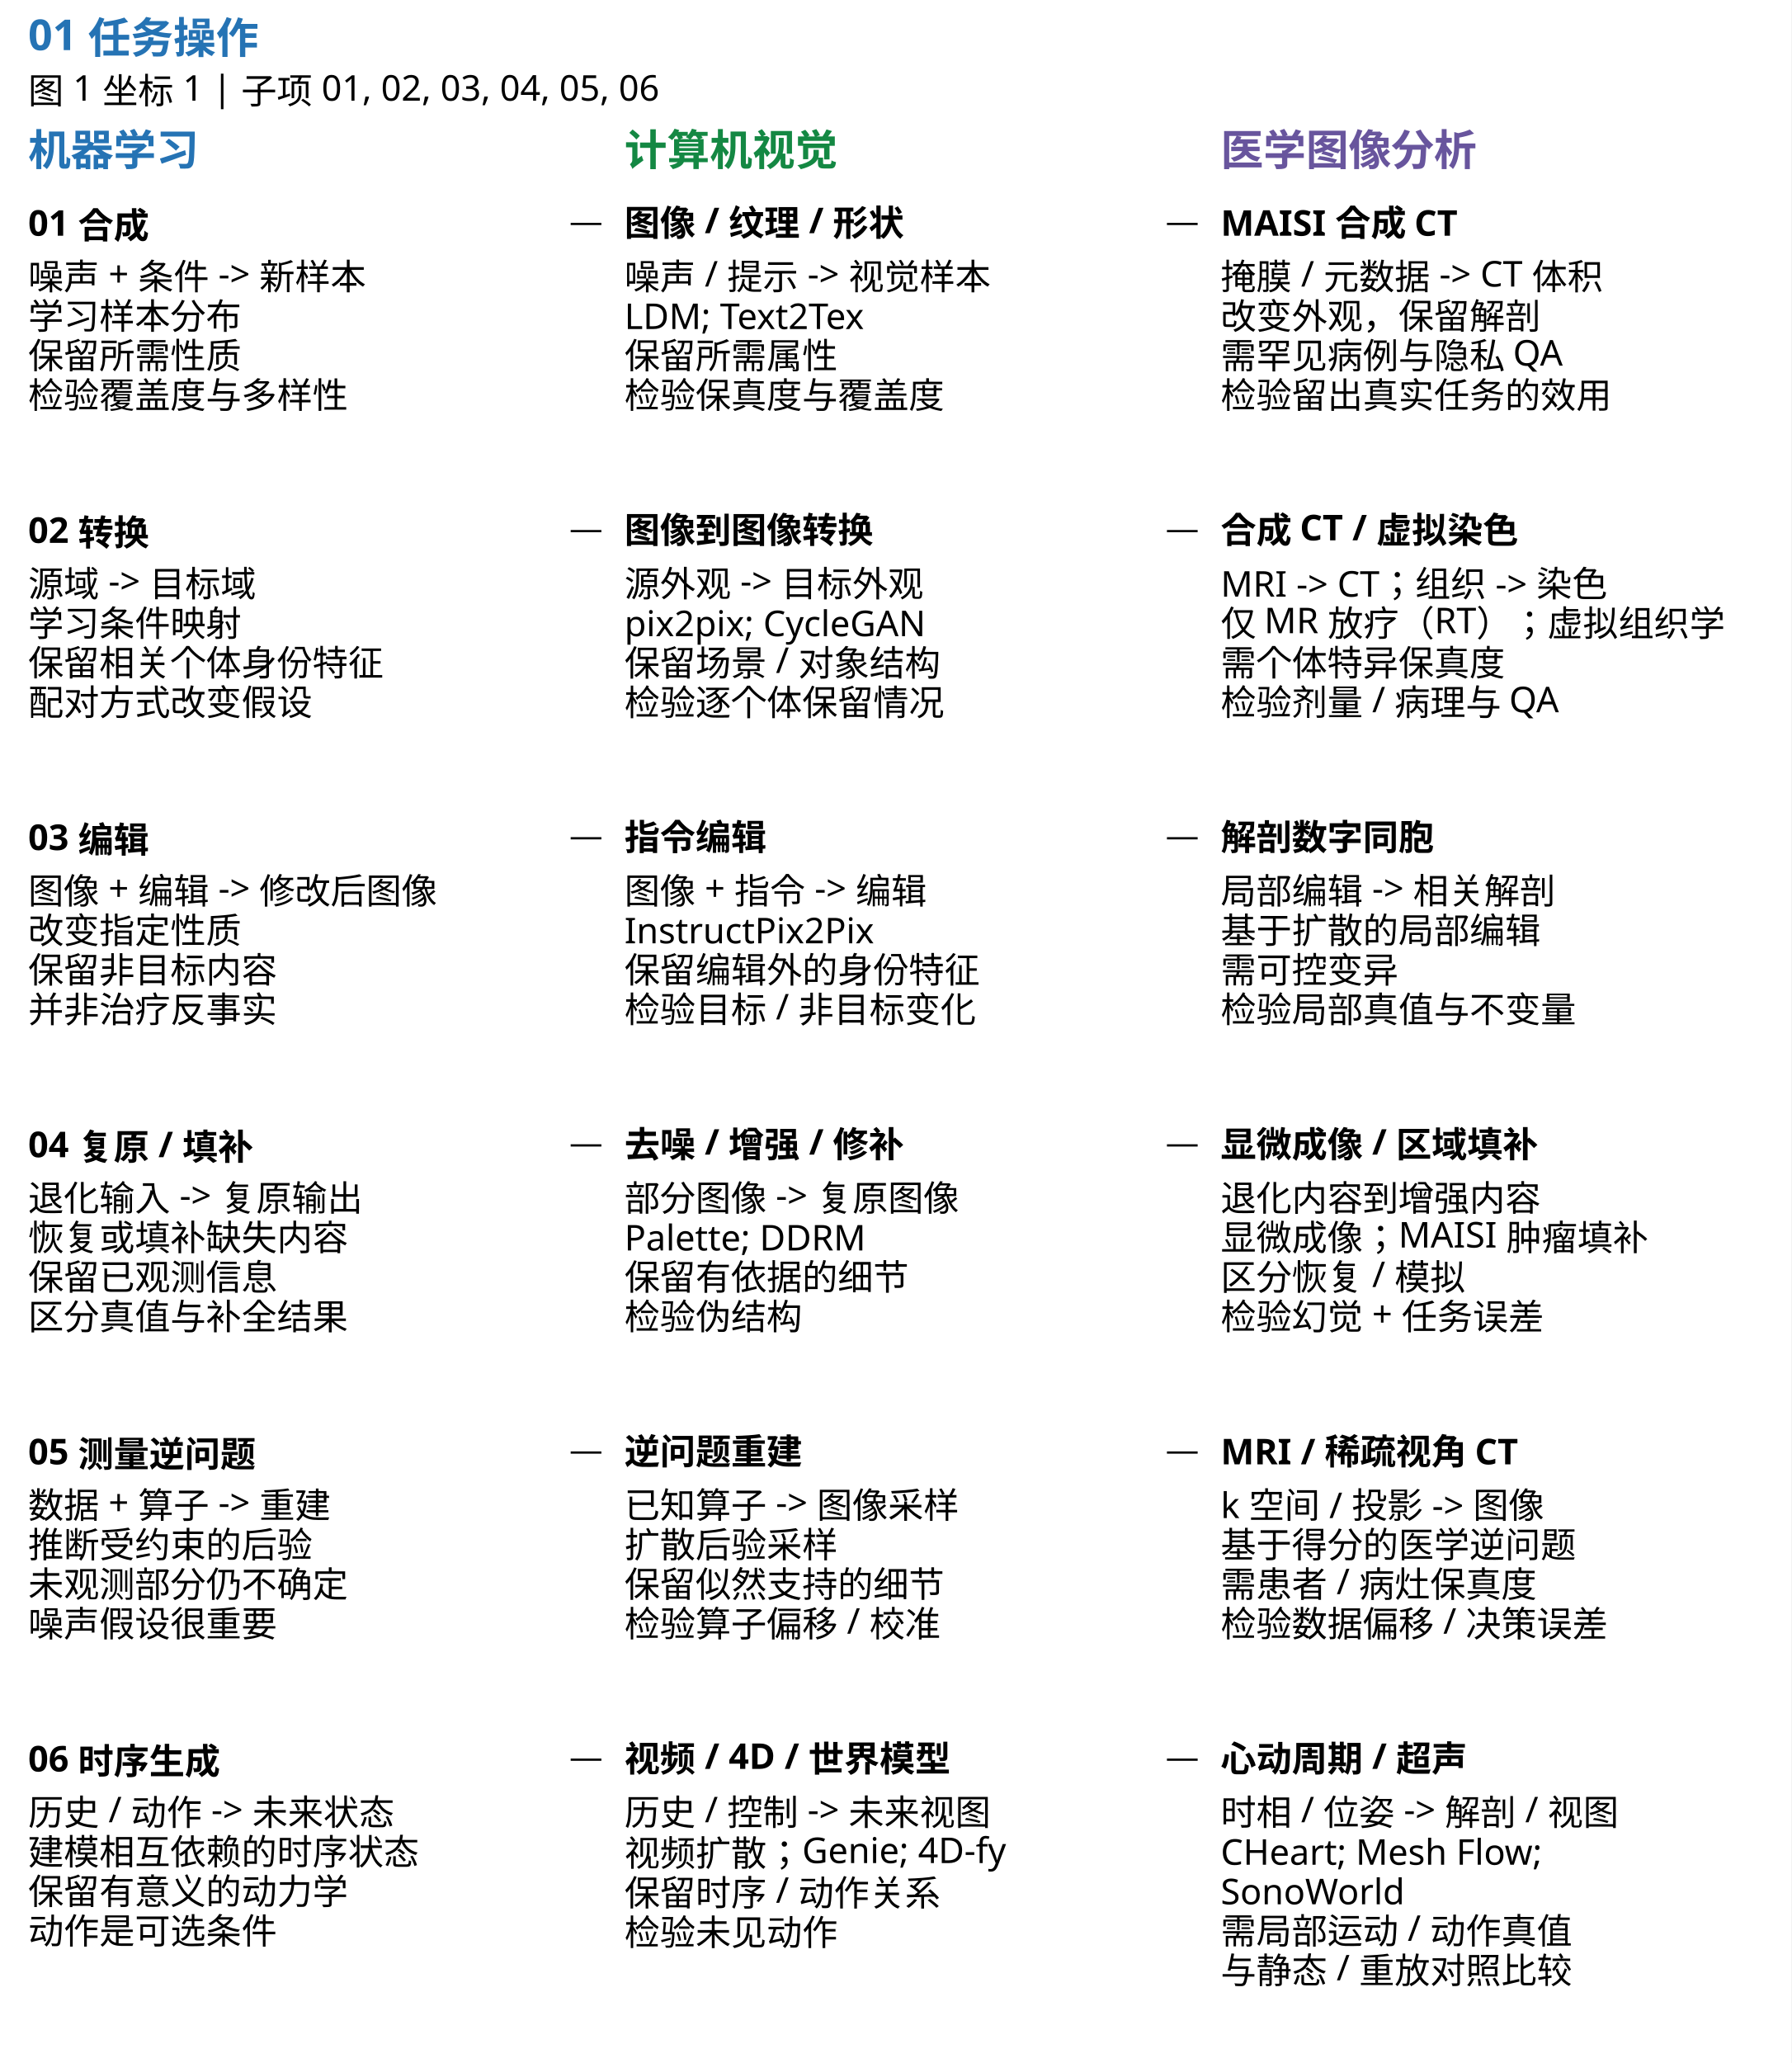
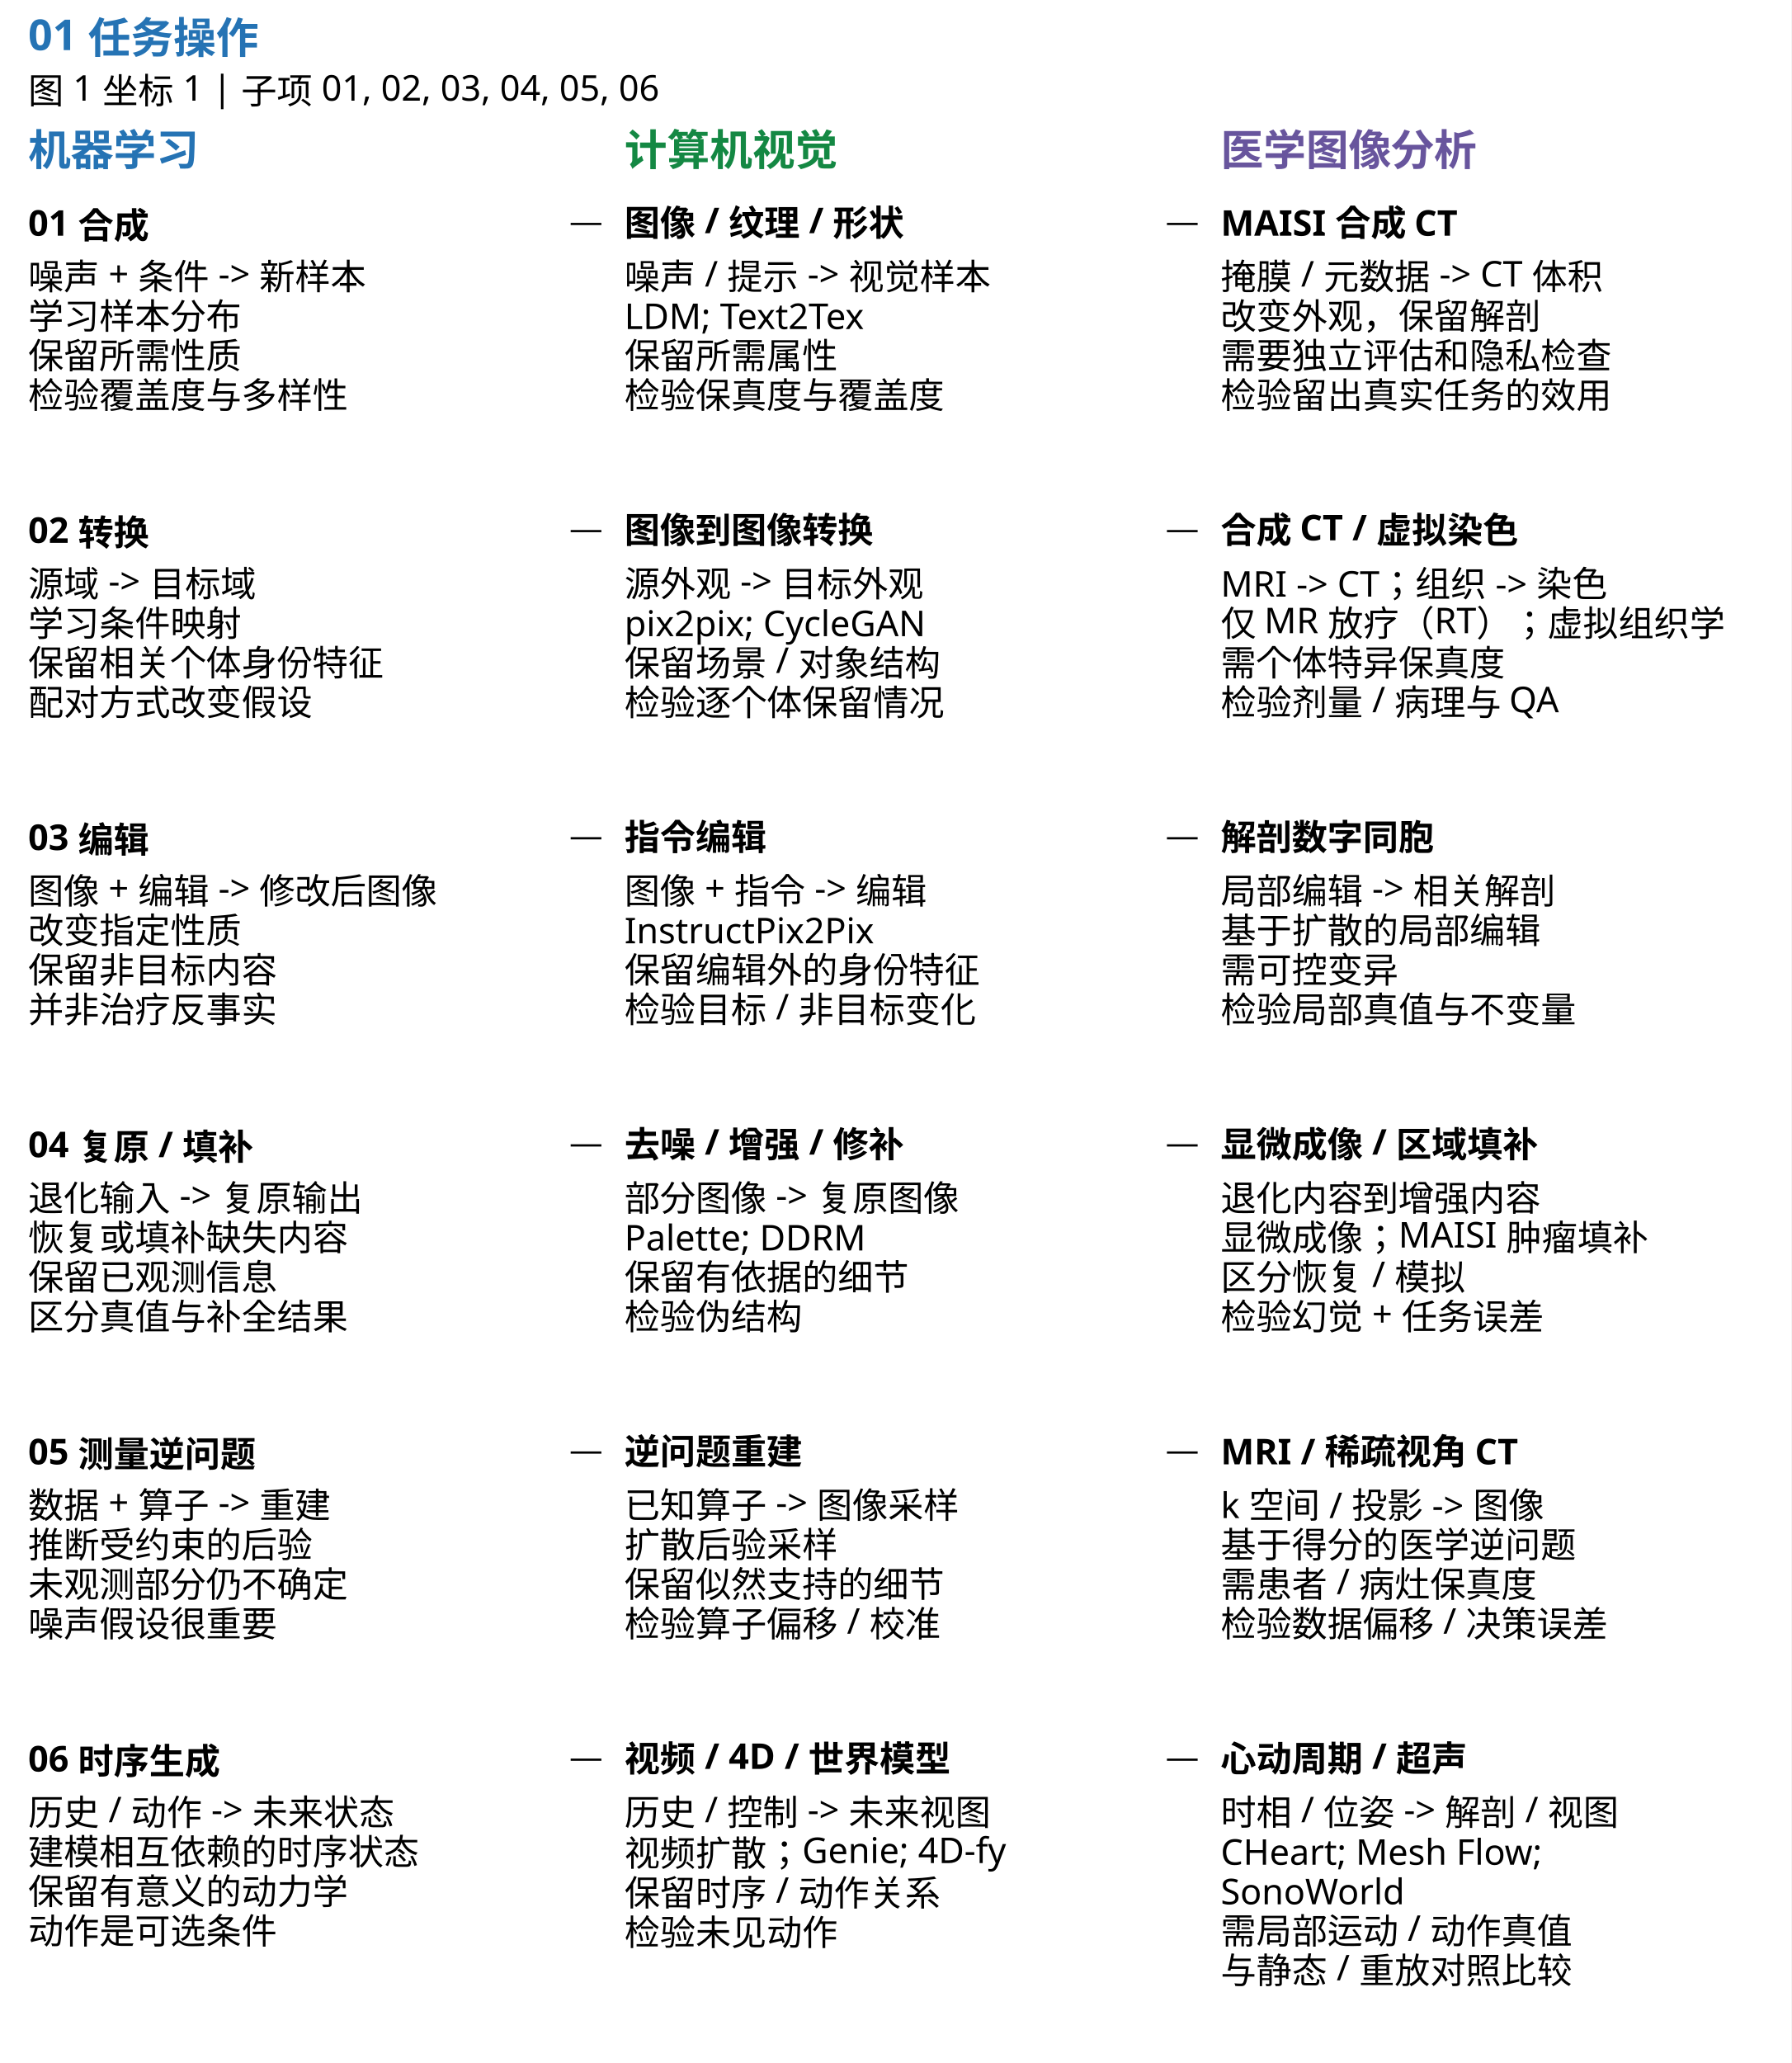
<svg xmlns="http://www.w3.org/2000/svg" width="1008pt" height="1160.64pt" viewBox="0 0 1008 1160.64" version="1.1" data-language="zh" lang="zh-CN">
  <defs>
    <style type="text/css">*{stroke-linejoin: round; stroke-linecap: butt}</style>
  </defs>
  <g id="figure_1">
    <g id="patch_1">
      <path d="M 0 1160.64  L 1008 1160.64  L 1008 0  L 0 0  z " style="fill: #ffffff" />
    </g>
    <g id="axes_1">
      <g id="line2d_1">
-         <path d="M 321.12 126  L 338.4 126  " clip-path="url(#p46878be4e1)" style="fill: none; stroke: #000000; stroke-width: 1.25" />
+         <path d="M 321.12 126  L 338.4 126  " clip-path="url(#p1c29da010d)" style="fill: none; stroke: #000000; stroke-width: 1.25" />
      </g>
      <g id="line2d_2">
-         <path d="M 656.64 126  L 673.92 126  " clip-path="url(#p46878be4e1)" style="fill: none; stroke: #000000; stroke-width: 1.25" />
+         <path d="M 656.64 126  L 673.92 126  " clip-path="url(#p1c29da010d)" style="fill: none; stroke: #000000; stroke-width: 1.25" />
      </g>
      <g id="line2d_3">
-         <path d="M 321.12 298.8  L 338.4 298.8  " clip-path="url(#p46878be4e1)" style="fill: none; stroke: #000000; stroke-width: 1.25" />
+         <path d="M 321.12 298.8  L 338.4 298.8  " clip-path="url(#p1c29da010d)" style="fill: none; stroke: #000000; stroke-width: 1.25" />
      </g>
      <g id="line2d_4">
-         <path d="M 656.64 298.8  L 673.92 298.8  " clip-path="url(#p46878be4e1)" style="fill: none; stroke: #000000; stroke-width: 1.25" />
+         <path d="M 656.64 298.8  L 673.92 298.8  " clip-path="url(#p1c29da010d)" style="fill: none; stroke: #000000; stroke-width: 1.25" />
      </g>
      <g id="line2d_5">
-         <path d="M 321.12 471.6  L 338.4 471.6  " clip-path="url(#p46878be4e1)" style="fill: none; stroke: #000000; stroke-width: 1.25" />
+         <path d="M 321.12 471.6  L 338.4 471.6  " clip-path="url(#p1c29da010d)" style="fill: none; stroke: #000000; stroke-width: 1.25" />
      </g>
      <g id="line2d_6">
-         <path d="M 656.64 471.6  L 673.92 471.6  " clip-path="url(#p46878be4e1)" style="fill: none; stroke: #000000; stroke-width: 1.25" />
+         <path d="M 656.64 471.6  L 673.92 471.6  " clip-path="url(#p1c29da010d)" style="fill: none; stroke: #000000; stroke-width: 1.25" />
      </g>
      <g id="line2d_7">
-         <path d="M 321.12 644.4  L 338.4 644.4  " clip-path="url(#p46878be4e1)" style="fill: none; stroke: #000000; stroke-width: 1.25" />
+         <path d="M 321.12 644.4  L 338.4 644.4  " clip-path="url(#p1c29da010d)" style="fill: none; stroke: #000000; stroke-width: 1.25" />
      </g>
      <g id="line2d_8">
-         <path d="M 656.64 644.4  L 673.92 644.4  " clip-path="url(#p46878be4e1)" style="fill: none; stroke: #000000; stroke-width: 1.25" />
+         <path d="M 656.64 644.4  L 673.92 644.4  " clip-path="url(#p1c29da010d)" style="fill: none; stroke: #000000; stroke-width: 1.25" />
      </g>
      <g id="line2d_9">
-         <path d="M 321.12 817.2  L 338.4 817.2  " clip-path="url(#p46878be4e1)" style="fill: none; stroke: #000000; stroke-width: 1.25" />
+         <path d="M 321.12 817.2  L 338.4 817.2  " clip-path="url(#p1c29da010d)" style="fill: none; stroke: #000000; stroke-width: 1.25" />
      </g>
      <g id="line2d_10">
-         <path d="M 656.64 817.2  L 673.92 817.2  " clip-path="url(#p46878be4e1)" style="fill: none; stroke: #000000; stroke-width: 1.25" />
+         <path d="M 656.64 817.2  L 673.92 817.2  " clip-path="url(#p1c29da010d)" style="fill: none; stroke: #000000; stroke-width: 1.25" />
      </g>
      <g id="line2d_11">
-         <path d="M 321.12 990  L 338.4 990  " clip-path="url(#p46878be4e1)" style="fill: none; stroke: #000000; stroke-width: 1.25" />
+         <path d="M 321.12 990  L 338.4 990  " clip-path="url(#p1c29da010d)" style="fill: none; stroke: #000000; stroke-width: 1.25" />
      </g>
      <g id="line2d_12">
-         <path d="M 656.64 990  L 673.92 990  " clip-path="url(#p46878be4e1)" style="fill: none; stroke: #000000; stroke-width: 1.25" />
+         <path d="M 656.64 990  L 673.92 990  " clip-path="url(#p1c29da010d)" style="fill: none; stroke: #000000; stroke-width: 1.25" />
      </g>
      <g id="text_1">
        <text style="font-weight: 700; font-size: 24px; font-family: 'Microsoft YaHei'; text-anchor: start; fill: #2573b4" x="15.84" y="28.209" transform="rotate(-0 15.84 28.20938)">01  任务操作</text>
      </g>
      <g id="text_2">
        <text style="font-size: 20px; font-family: 'Microsoft YaHei'; text-anchor: start" x="15.84" y="58.293" transform="rotate(-0 15.84 58.29281)">图 1 坐标 1 | 子项 01, 02, 03, 04, 05, 06</text>
      </g>
      <g id="text_3">
        <text style="font-weight: 700; font-size: 24px; font-family: 'Microsoft YaHei'; text-anchor: start; fill: #2573b4" x="15.84" y="93.009" transform="rotate(-0 15.84 93.00938)">机器学习</text>
      </g>
      <g id="text_4">
        <text style="font-weight: 700; font-size: 24px; font-family: 'Microsoft YaHei'; text-anchor: start; fill: #148843" x="351.36" y="93.009" transform="rotate(-0 351.36 93.00938)">计算机视觉</text>
      </g>
      <g id="text_5">
        <text style="font-weight: 700; font-size: 24px; font-family: 'Microsoft YaHei'; text-anchor: start; fill: #68559d" x="686.88" y="93.009" transform="rotate(-0 686.88 93.00938)">医学图像分析</text>
      </g>
      <g id="text_6">
        <text style="font-weight: 700; font-size: 20px; font-family: 'Microsoft YaHei'; text-anchor: start" x="15.84" y="132.627" transform="rotate(-0 15.84 132.6275)">01 合成</text>
      </g>
      <g id="text_7">
        <text style="font-size: 20px; font-family: 'Microsoft YaHei'" transform="translate(15.84 162.8675)">噪声 + 条件 -&gt; 新样本</text>
        <text style="font-size: 20px; font-family: 'Microsoft YaHei'" transform="translate(15.84 185.1059)">学习样本分布</text>
        <text style="font-size: 20px; font-family: 'Microsoft YaHei'" transform="translate(15.84 207.3442)">保留所需性质</text>
        <text style="font-size: 20px; font-family: 'Microsoft YaHei'" transform="translate(15.84 229.5826)">检验覆盖度与多样性</text>
      </g>
      <g id="text_8">
        <text style="font-weight: 700; font-size: 20px; font-family: 'Microsoft YaHei'; text-anchor: start" x="351.36" y="132.627" transform="rotate(-0 351.36 132.6275)">图像 / 纹理 / 形状</text>
      </g>
      <g id="text_9">
        <text style="font-size: 20px; font-family: 'Microsoft YaHei'" transform="translate(351.36 162.8675)">噪声 / 提示 -&gt; 视觉样本</text>
        <text style="font-size: 20px; font-family: 'Microsoft YaHei'" transform="translate(351.36 185.1059)">LDM; Text2Tex</text>
        <text style="font-size: 20px; font-family: 'Microsoft YaHei'" transform="translate(351.36 207.3442)">保留所需属性</text>
        <text style="font-size: 20px; font-family: 'Microsoft YaHei'" transform="translate(351.36 229.5826)">检验保真度与覆盖度</text>
      </g>
      <g id="text_10">
        <text style="font-weight: 700; font-size: 20px; font-family: 'Microsoft YaHei'; text-anchor: start" x="686.88" y="132.627" transform="rotate(-0 686.88 132.6275)">MAISI 合成 CT</text>
      </g>
      <g id="text_11">
        <text style="font-size: 20px; font-family: 'Microsoft YaHei'" transform="translate(686.88 162.8675)">掩膜 / 元数据 -&gt; CT 体积</text>
        <text style="font-size: 20px; font-family: 'Microsoft YaHei'" transform="translate(686.88 185.1059)">改变外观，保留解剖</text>
-         <text style="font-size: 20px; font-family: 'Microsoft YaHei'" transform="translate(686.88 207.3442)">需罕见病例与隐私 QA</text>
+         <text style="font-size: 20px; font-family: 'Microsoft YaHei'" transform="translate(686.88 207.3442)">需要独立评估和隐私检查</text>
        <text style="font-size: 20px; font-family: 'Microsoft YaHei'" transform="translate(686.88 229.5826)">检验留出真实任务的效用</text>
      </g>
      <g id="text_12">
        <text style="font-weight: 700; font-size: 20px; font-family: 'Microsoft YaHei'; text-anchor: start" x="15.84" y="305.428" transform="rotate(-0 15.84 305.4275)">02 转换</text>
      </g>
      <g id="text_13">
        <text style="font-size: 20px; font-family: 'Microsoft YaHei'" transform="translate(15.84 335.6675)">源域 -&gt; 目标域</text>
        <text style="font-size: 20px; font-family: 'Microsoft YaHei'" transform="translate(15.84 357.9059)">学习条件映射</text>
        <text style="font-size: 20px; font-family: 'Microsoft YaHei'" transform="translate(15.84 380.1442)">保留相关个体身份特征</text>
        <text style="font-size: 20px; font-family: 'Microsoft YaHei'" transform="translate(15.84 402.3826)">配对方式改变假设</text>
      </g>
      <g id="text_14">
        <text style="font-weight: 700; font-size: 20px; font-family: 'Microsoft YaHei'; text-anchor: start" x="351.36" y="305.428" transform="rotate(-0 351.36 305.4275)">图像到图像转换</text>
      </g>
      <g id="text_15">
        <text style="font-size: 20px; font-family: 'Microsoft YaHei'" transform="translate(351.36 335.6675)">源外观 -&gt; 目标外观</text>
        <text style="font-size: 20px; font-family: 'Microsoft YaHei'" transform="translate(351.36 357.9059)">pix2pix; CycleGAN</text>
        <text style="font-size: 20px; font-family: 'Microsoft YaHei'" transform="translate(351.36 380.2599)">保留场景 / 对象结构</text>
        <text style="font-size: 20px; font-family: 'Microsoft YaHei'" transform="translate(351.36 402.4982)">检验逐个体保留情况</text>
      </g>
      <g id="text_16">
        <text style="font-weight: 700; font-size: 20px; font-family: 'Microsoft YaHei'; text-anchor: start" x="686.88" y="305.428" transform="rotate(-0 686.88 305.4275)">合成 CT / 虚拟染色</text>
      </g>
      <g id="text_17">
        <text style="font-size: 20px; font-family: 'Microsoft YaHei'" transform="translate(686.88 335.6675)">MRI -&gt; CT；组织 -&gt; 染色</text>
        <text style="font-size: 20px; font-family: 'Microsoft YaHei'" transform="translate(686.88 357.9059)">仅 MR 放疗（RT）；虚拟组织学</text>
        <text style="font-size: 20px; font-family: 'Microsoft YaHei'" transform="translate(686.88 380.1442)">需个体特异保真度</text>
        <text style="font-size: 20px; font-family: 'Microsoft YaHei'" transform="translate(686.88 402.3826)">检验剂量 / 病理与 QA</text>
      </g>
      <g id="text_18">
        <text style="font-weight: 700; font-size: 20px; font-family: 'Microsoft YaHei'; text-anchor: start" x="15.84" y="478.228" transform="rotate(-0 15.84 478.2275)">03 编辑</text>
      </g>
      <g id="text_19">
        <text style="font-size: 20px; font-family: 'Microsoft YaHei'" transform="translate(15.84 508.4675)">图像 + 编辑 -&gt; 修改后图像</text>
        <text style="font-size: 20px; font-family: 'Microsoft YaHei'" transform="translate(15.84 530.7059)">改变指定性质</text>
        <text style="font-size: 20px; font-family: 'Microsoft YaHei'" transform="translate(15.84 552.9443)">保留非目标内容</text>
        <text style="font-size: 20px; font-family: 'Microsoft YaHei'" transform="translate(15.84 575.1826)">并非治疗反事实</text>
      </g>
      <g id="text_20">
        <text style="font-weight: 700; font-size: 20px; font-family: 'Microsoft YaHei'; text-anchor: start" x="351.36" y="478.228" transform="rotate(-0 351.36 478.2275)">指令编辑</text>
      </g>
      <g id="text_21">
        <text style="font-size: 20px; font-family: 'Microsoft YaHei'" transform="translate(351.36 508.4675)">图像 + 指令 -&gt; 编辑</text>
        <text style="font-size: 20px; font-family: 'Microsoft YaHei'" transform="translate(351.36 530.7059)">InstructPix2Pix</text>
        <text style="font-size: 20px; font-family: 'Microsoft YaHei'" transform="translate(351.36 552.9443)">保留编辑外的身份特征</text>
        <text style="font-size: 20px; font-family: 'Microsoft YaHei'" transform="translate(351.36 575.1826)">检验目标 / 非目标变化</text>
      </g>
      <g id="text_22">
        <text style="font-weight: 700; font-size: 20px; font-family: 'Microsoft YaHei'; text-anchor: start" x="686.88" y="478.228" transform="rotate(-0 686.88 478.2275)">解剖数字同胞</text>
      </g>
      <g id="text_23">
        <text style="font-size: 20px; font-family: 'Microsoft YaHei'" transform="translate(686.88 508.4675)">局部编辑 -&gt; 相关解剖</text>
        <text style="font-size: 20px; font-family: 'Microsoft YaHei'" transform="translate(686.88 530.7059)">基于扩散的局部编辑</text>
        <text style="font-size: 20px; font-family: 'Microsoft YaHei'" transform="translate(686.88 552.9443)">需可控变异</text>
        <text style="font-size: 20px; font-family: 'Microsoft YaHei'" transform="translate(686.88 575.1826)">检验局部真值与不变量</text>
      </g>
      <g id="text_24">
        <text style="font-weight: 700; font-size: 20px; font-family: 'Microsoft YaHei'; text-anchor: start" x="15.84" y="651.028" transform="rotate(-0 15.84 651.0275)">04 复原 / 填补</text>
      </g>
      <g id="text_25">
        <text style="font-size: 20px; font-family: 'Microsoft YaHei'" transform="translate(15.84 681.2675)">退化输入 -&gt; 复原输出</text>
        <text style="font-size: 20px; font-family: 'Microsoft YaHei'" transform="translate(15.84 703.5059)">恢复或填补缺失内容</text>
        <text style="font-size: 20px; font-family: 'Microsoft YaHei'" transform="translate(15.84 725.7442)">保留已观测信息</text>
        <text style="font-size: 20px; font-family: 'Microsoft YaHei'" transform="translate(15.84 747.9826)">区分真值与补全结果</text>
      </g>
      <g id="text_26">
        <text style="font-weight: 700; font-size: 20px; font-family: 'Microsoft YaHei'; text-anchor: start" x="351.36" y="651.028" transform="rotate(-0 351.36 651.0275)">去噪 / 增强 / 修补</text>
      </g>
      <g id="text_27">
        <text style="font-size: 20px; font-family: 'Microsoft YaHei'" transform="translate(351.36 681.2675)">部分图像 -&gt; 复原图像</text>
        <text style="font-size: 20px; font-family: 'Microsoft YaHei'" transform="translate(351.36 703.5059)">Palette; DDRM</text>
        <text style="font-size: 20px; font-family: 'Microsoft YaHei'" transform="translate(351.36 725.7442)">保留有依据的细节</text>
        <text style="font-size: 20px; font-family: 'Microsoft YaHei'" transform="translate(351.36 747.9826)">检验伪结构</text>
      </g>
      <g id="text_28">
        <text style="font-weight: 700; font-size: 20px; font-family: 'Microsoft YaHei'; text-anchor: start" x="686.88" y="651.028" transform="rotate(-0 686.88 651.0275)">显微成像 / 区域填补</text>
      </g>
      <g id="text_29">
        <text style="font-size: 20px; font-family: 'Microsoft YaHei'" transform="translate(686.88 681.2675)">退化内容到增强内容</text>
        <text style="font-size: 20px; font-family: 'Microsoft YaHei'" transform="translate(686.88 703.5059)">显微成像；MAISI 肿瘤填补</text>
        <text style="font-size: 20px; font-family: 'Microsoft YaHei'" transform="translate(686.88 725.7442)">区分恢复 / 模拟</text>
        <text style="font-size: 20px; font-family: 'Microsoft YaHei'" transform="translate(686.88 747.9826)">检验幻觉 + 任务误差</text>
      </g>
      <g id="text_30">
        <text style="font-weight: 700; font-size: 20px; font-family: 'Microsoft YaHei'; text-anchor: start" x="15.84" y="823.827" transform="rotate(-0 15.84 823.8275)">05 测量逆问题</text>
      </g>
      <g id="text_31">
        <text style="font-size: 20px; font-family: 'Microsoft YaHei'" transform="translate(15.84 854.0675)">数据 + 算子 -&gt; 重建</text>
        <text style="font-size: 20px; font-family: 'Microsoft YaHei'" transform="translate(15.84 876.3059)">推断受约束的后验</text>
        <text style="font-size: 20px; font-family: 'Microsoft YaHei'" transform="translate(15.84 898.5443)">未观测部分仍不确定</text>
        <text style="font-size: 20px; font-family: 'Microsoft YaHei'" transform="translate(15.84 920.7826)">噪声假设很重要</text>
      </g>
      <g id="text_32">
        <text style="font-weight: 700; font-size: 20px; font-family: 'Microsoft YaHei'; text-anchor: start" x="351.36" y="823.827" transform="rotate(-0 351.36 823.8275)">逆问题重建</text>
      </g>
      <g id="text_33">
        <text style="font-size: 20px; font-family: 'Microsoft YaHei'" transform="translate(351.36 854.0675)">已知算子 -&gt; 图像采样</text>
        <text style="font-size: 20px; font-family: 'Microsoft YaHei'" transform="translate(351.36 876.3059)">扩散后验采样</text>
        <text style="font-size: 20px; font-family: 'Microsoft YaHei'" transform="translate(351.36 898.5443)">保留似然支持的细节</text>
        <text style="font-size: 20px; font-family: 'Microsoft YaHei'" transform="translate(351.36 920.7826)">检验算子偏移 / 校准</text>
      </g>
      <g id="text_34">
        <text style="font-weight: 700; font-size: 20px; font-family: 'Microsoft YaHei'; text-anchor: start" x="686.88" y="823.827" transform="rotate(-0 686.88 823.8275)">MRI / 稀疏视角 CT</text>
      </g>
      <g id="text_35">
        <text style="font-size: 20px; font-family: 'Microsoft YaHei'" transform="translate(686.88 854.0675)">k 空间 / 投影 -&gt; 图像</text>
        <text style="font-size: 20px; font-family: 'Microsoft YaHei'" transform="translate(686.88 876.3059)">基于得分的医学逆问题</text>
        <text style="font-size: 20px; font-family: 'Microsoft YaHei'" transform="translate(686.88 898.5443)">需患者 / 病灶保真度</text>
        <text style="font-size: 20px; font-family: 'Microsoft YaHei'" transform="translate(686.88 920.7826)">检验数据偏移 / 决策误差</text>
      </g>
      <g id="text_36">
        <text style="font-weight: 700; font-size: 20px; font-family: 'Microsoft YaHei'; text-anchor: start" x="15.84" y="996.628" transform="rotate(-0 15.84 996.6275)">06 时序生成</text>
      </g>
      <g id="text_37">
        <text style="font-size: 20px; font-family: 'Microsoft YaHei'" transform="translate(15.84 1026.868)">历史 / 动作 -&gt; 未来状态</text>
        <text style="font-size: 20px; font-family: 'Microsoft YaHei'" transform="translate(15.84 1049.106)">建模相互依赖的时序状态</text>
        <text style="font-size: 20px; font-family: 'Microsoft YaHei'" transform="translate(15.84 1071.344)">保留有意义的动力学</text>
        <text style="font-size: 20px; font-family: 'Microsoft YaHei'" transform="translate(15.84 1093.583)">动作是可选条件</text>
      </g>
      <g id="text_38">
        <text style="font-weight: 700; font-size: 20px; font-family: 'Microsoft YaHei'; text-anchor: start" x="351.36" y="996.628" transform="rotate(-0 351.36 996.6275)">视频 / 4D / 世界模型</text>
      </g>
      <g id="text_39">
        <text style="font-size: 20px; font-family: 'Microsoft YaHei'" transform="translate(351.36 1026.868)">历史 / 控制 -&gt; 未来视图</text>
        <text style="font-size: 20px; font-family: 'Microsoft YaHei'" transform="translate(351.36 1049.821)">视频扩散；Genie; 4D-fy</text>
        <text style="font-size: 20px; font-family: 'Microsoft YaHei'" transform="translate(351.36 1072.175)">保留时序 / 动作关系</text>
        <text style="font-size: 20px; font-family: 'Microsoft YaHei'" transform="translate(351.36 1094.414)">检验未见动作</text>
      </g>
      <g id="text_40">
        <text style="font-weight: 700; font-size: 20px; font-family: 'Microsoft YaHei'; text-anchor: start" x="686.88" y="996.628" transform="rotate(-0 686.88 996.6275)">心动周期 / 超声</text>
      </g>
      <g id="text_41">
        <text style="font-size: 20px; font-family: 'Microsoft YaHei'" transform="translate(686.88 1026.868)">时相 / 位姿 -&gt; 解剖 / 视图</text>
        <text style="font-size: 20px; font-family: 'Microsoft YaHei'" transform="translate(686.88 1049.106)">CHeart; Mesh Flow;</text>
        <text style="font-size: 20px; font-family: 'Microsoft YaHei'" transform="translate(686.88 1071.344)">SonoWorld</text>
        <text style="font-size: 20px; font-family: 'Microsoft YaHei'" transform="translate(686.88 1093.583)">需局部运动 / 动作真值</text>
        <text style="font-size: 20px; font-family: 'Microsoft YaHei'" transform="translate(686.88 1115.821)">与静态 / 重放对照比较</text>
      </g>
    </g>
  </g>
  <defs>
-     <clipPath id="p46878be4e1">
+     <clipPath id="p1c29da010d">
      <rect x="0" y="0" width="1008" height="1160.64" />
    </clipPath>
  </defs>
</svg>
